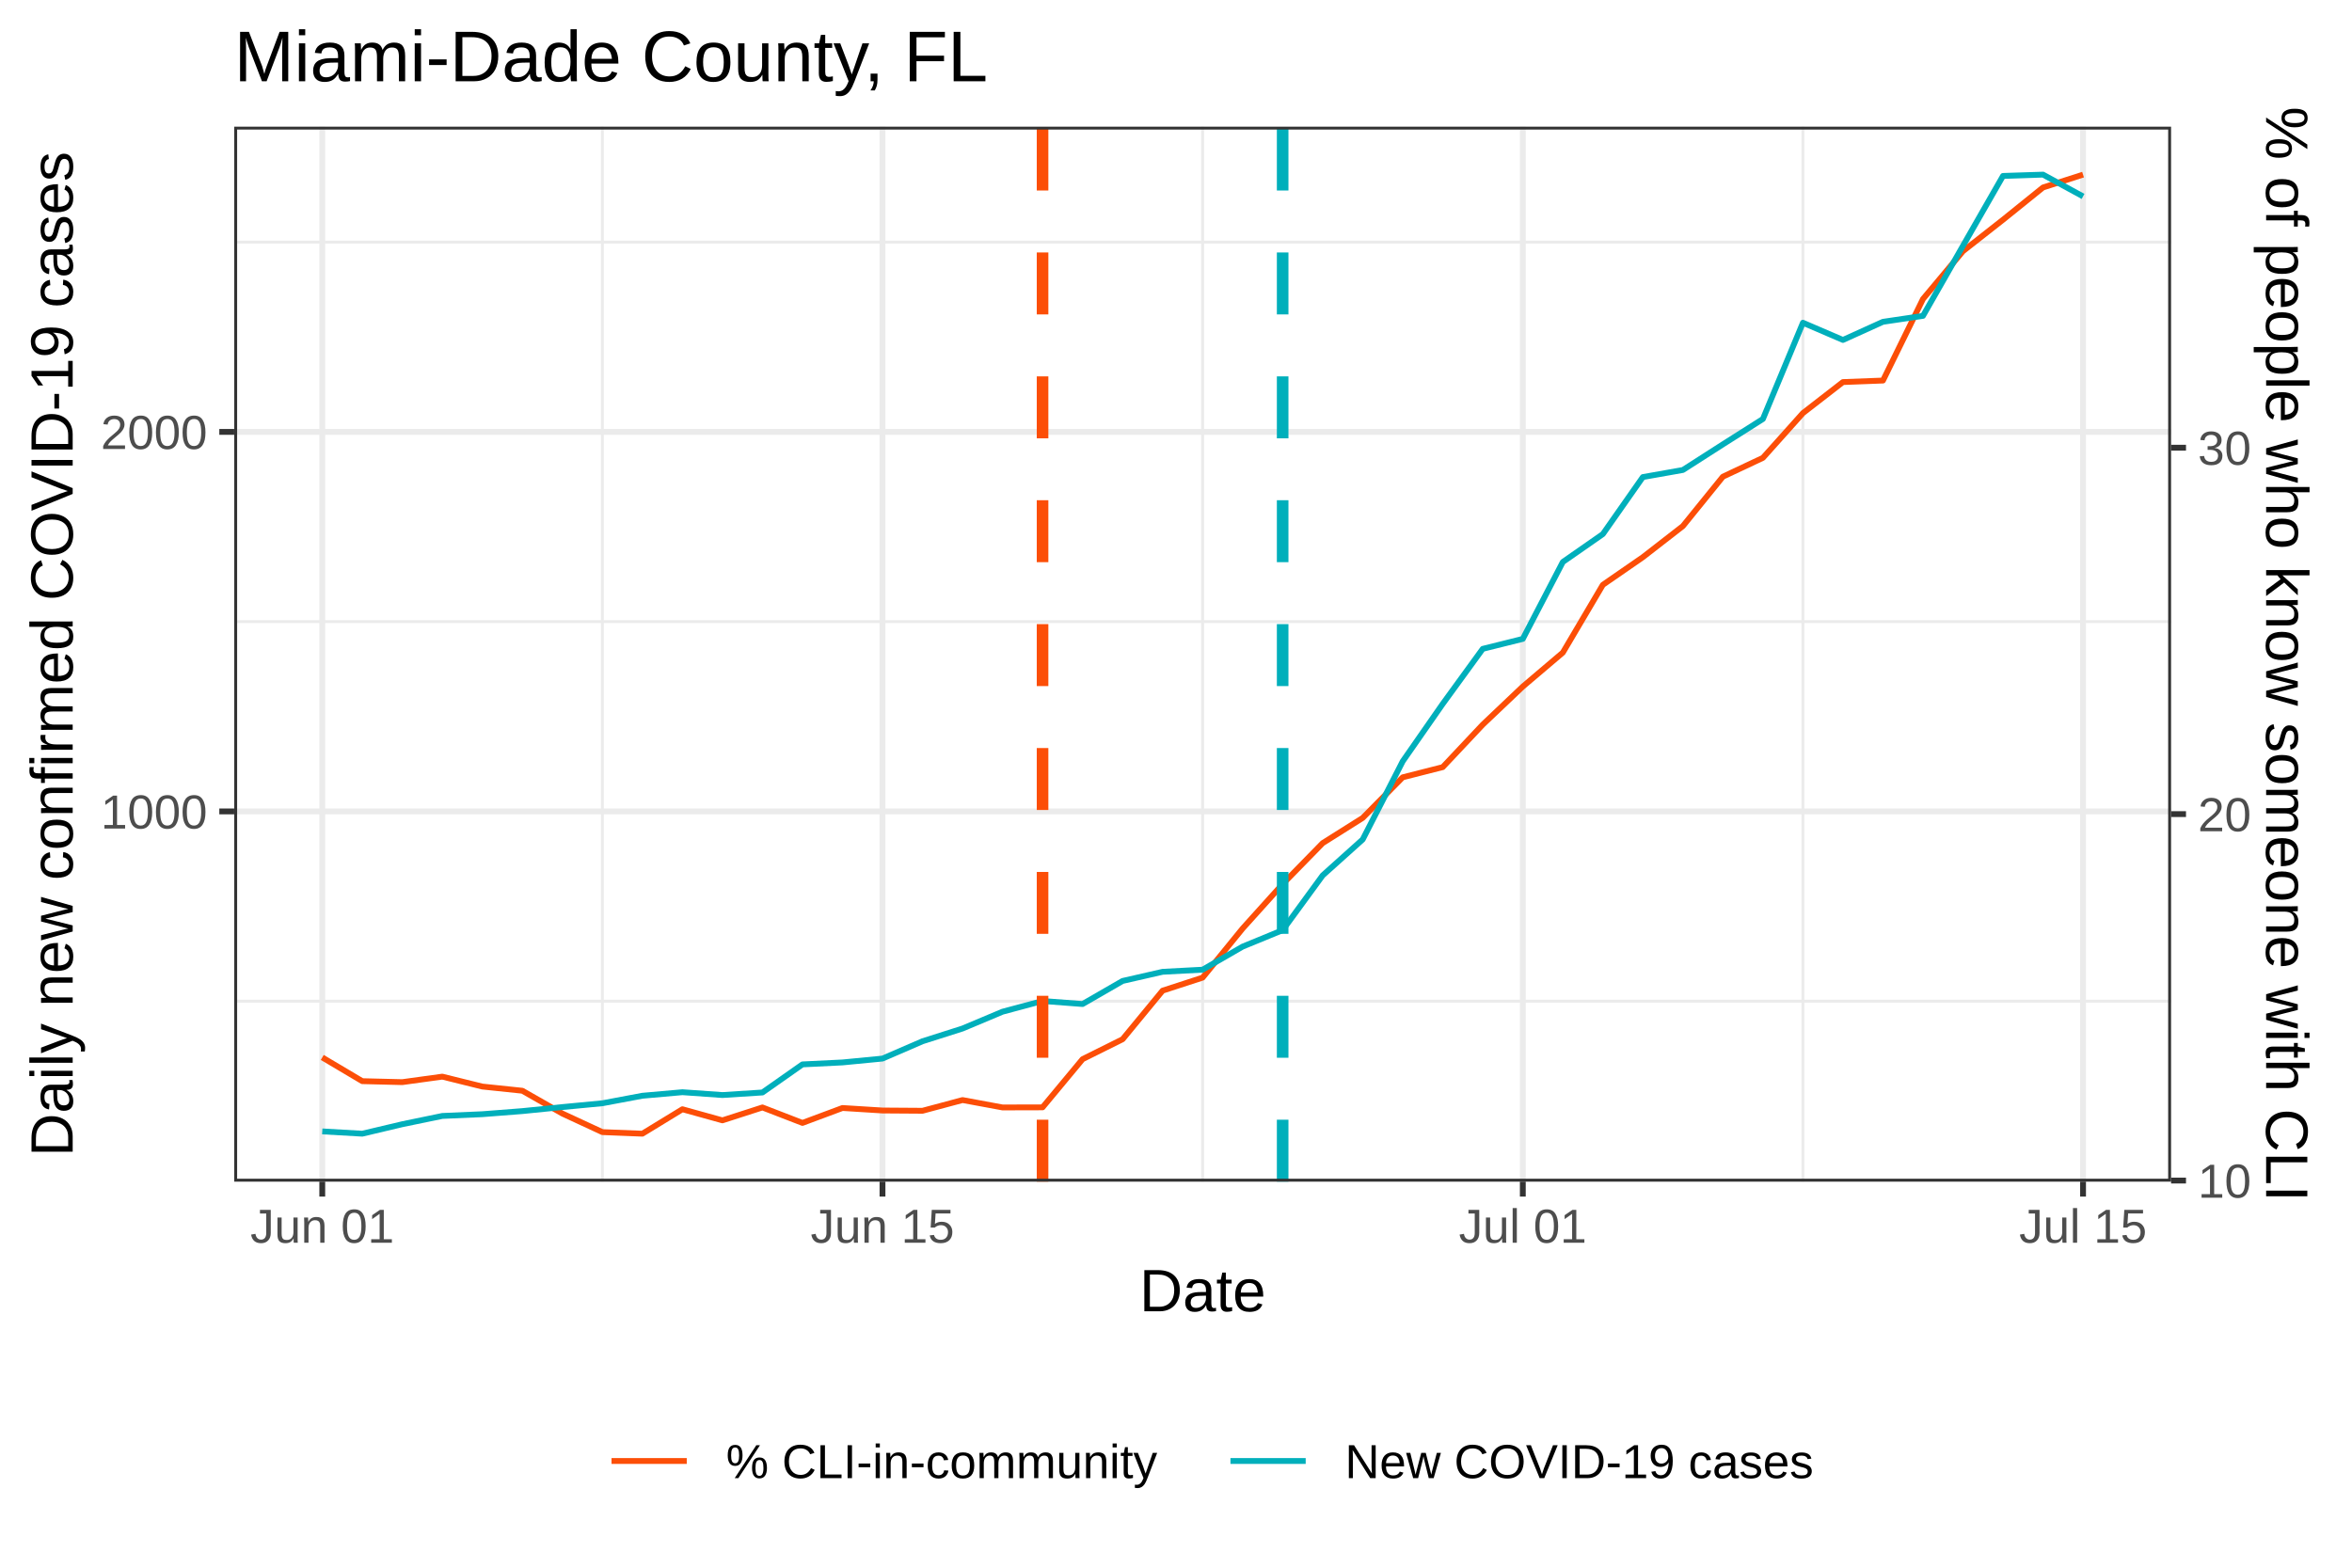
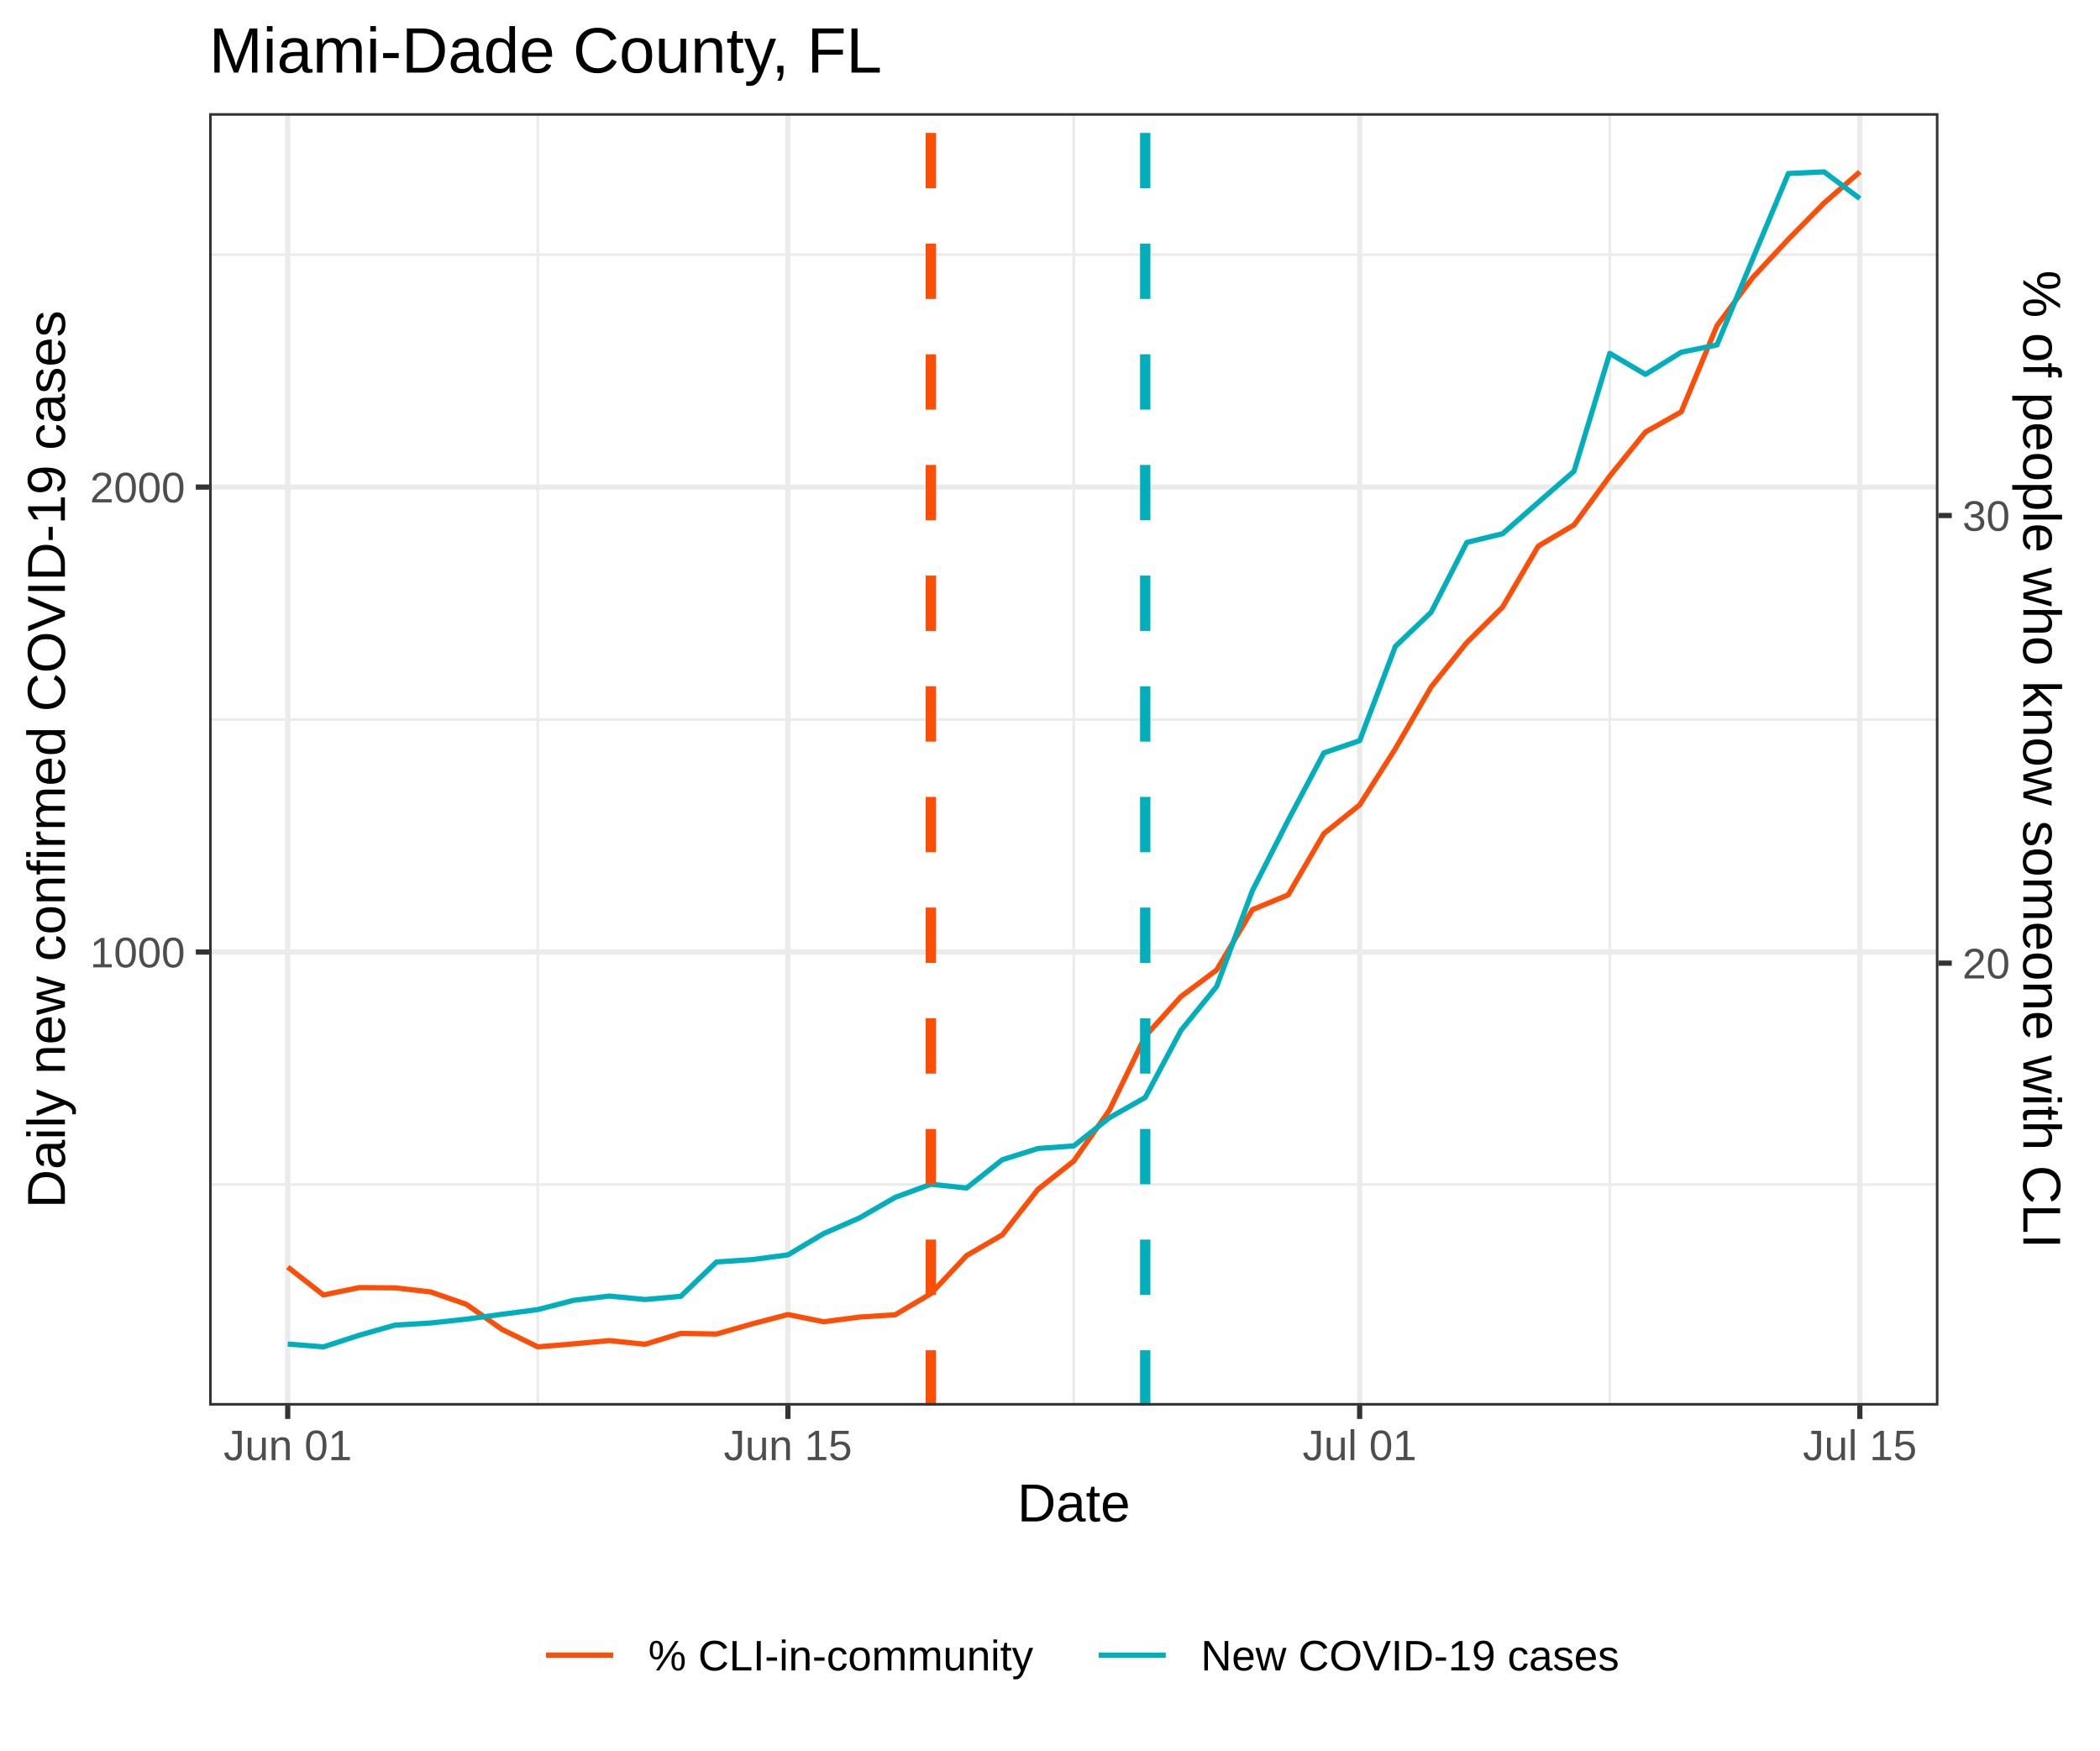
- <svg xmlns="http://www.w3.org/2000/svg" viewBox="0 0 432.00 288.00">
+ <svg xmlns="http://www.w3.org/2000/svg" viewBox="0 0 432.00 360.00">
  <defs>
    <style type="text/css">
    line, polyline, polygon, path, rect, circle {
      fill: none;
      stroke: #000000;
      stroke-linecap: round;
      stroke-linejoin: round;
      stroke-miterlimit: 10.00;
    }
  </style>
  </defs>
  <rect width="100%" height="100%" style="stroke: none; fill: #FFFFFF;" />
-   <rect x="0" y="0.00" width="432.00" height="288.00" style="stroke-width: 1.07; stroke: #FFFFFF; fill: #FFFFFF;" />
+   <rect x="0" y="0.00" width="432.00" height="360.00" style="stroke-width: 1.07; stroke: #FFFFFF; fill: #FFFFFF;" />
  <defs>
-     <clipPath id="cpNDMuMDJ8Mzk4Ljc3fDIxNy4wOHwyMy4yNw==">
-       <rect x="43.02" y="23.27" width="355.75" height="193.81" />
+     <clipPath id="cpNDMuMDJ8Mzk4Ljc3fDI4OS4wOHwyMy4yNw==">
+       <rect x="43.02" y="23.27" width="355.75" height="265.81" />
    </clipPath>
  </defs>
-   <rect x="43.02" y="23.27" width="355.75" height="193.81" style="stroke-width: 1.07; stroke: none; fill: #FFFFFF;" clip-path="url(#cpNDMuMDJ8Mzk4Ljc3fDIxNy4wOHwyMy4yNw==)" />
-   <polyline points="43.02,183.93 398.77,183.93 " style="stroke-width: 0.53; stroke: #EBEBEB; stroke-linecap: butt;" clip-path="url(#cpNDMuMDJ8Mzk4Ljc3fDIxNy4wOHwyMy4yNw==)" />
-   <polyline points="43.02,114.20 398.77,114.20 " style="stroke-width: 0.53; stroke: #EBEBEB; stroke-linecap: butt;" clip-path="url(#cpNDMuMDJ8Mzk4Ljc3fDIxNy4wOHwyMy4yNw==)" />
-   <polyline points="43.02,44.48 398.77,44.48 " style="stroke-width: 0.53; stroke: #EBEBEB; stroke-linecap: butt;" clip-path="url(#cpNDMuMDJ8Mzk4Ljc3fDIxNy4wOHwyMy4yNw==)" />
-   <polyline points="110.64,217.08 110.64,23.27 " style="stroke-width: 0.53; stroke: #EBEBEB; stroke-linecap: butt;" clip-path="url(#cpNDMuMDJ8Mzk4Ljc3fDIxNy4wOHwyMy4yNw==)" />
-   <polyline points="220.89,217.08 220.89,23.27 " style="stroke-width: 0.53; stroke: #EBEBEB; stroke-linecap: butt;" clip-path="url(#cpNDMuMDJ8Mzk4Ljc3fDIxNy4wOHwyMy4yNw==)" />
-   <polyline points="331.15,217.08 331.15,23.27 " style="stroke-width: 0.53; stroke: #EBEBEB; stroke-linecap: butt;" clip-path="url(#cpNDMuMDJ8Mzk4Ljc3fDIxNy4wOHwyMy4yNw==)" />
-   <polyline points="43.02,149.06 398.77,149.06 " style="stroke-width: 1.07; stroke: #EBEBEB; stroke-linecap: butt;" clip-path="url(#cpNDMuMDJ8Mzk4Ljc3fDIxNy4wOHwyMy4yNw==)" />
-   <polyline points="43.02,79.34 398.77,79.34 " style="stroke-width: 1.07; stroke: #EBEBEB; stroke-linecap: butt;" clip-path="url(#cpNDMuMDJ8Mzk4Ljc3fDIxNy4wOHwyMy4yNw==)" />
-   <polyline points="59.19,217.08 59.19,23.27 " style="stroke-width: 1.07; stroke: #EBEBEB; stroke-linecap: butt;" clip-path="url(#cpNDMuMDJ8Mzk4Ljc3fDIxNy4wOHwyMy4yNw==)" />
-   <polyline points="162.09,217.08 162.09,23.27 " style="stroke-width: 1.07; stroke: #EBEBEB; stroke-linecap: butt;" clip-path="url(#cpNDMuMDJ8Mzk4Ljc3fDIxNy4wOHwyMy4yNw==)" />
-   <polyline points="279.70,217.08 279.70,23.27 " style="stroke-width: 1.07; stroke: #EBEBEB; stroke-linecap: butt;" clip-path="url(#cpNDMuMDJ8Mzk4Ljc3fDIxNy4wOHwyMy4yNw==)" />
-   <polyline points="382.60,217.08 382.60,23.27 " style="stroke-width: 1.07; stroke: #EBEBEB; stroke-linecap: butt;" clip-path="url(#cpNDMuMDJ8Mzk4Ljc3fDIxNy4wOHwyMy4yNw==)" />
-   <polyline points="59.19,194.26 66.54,198.62 73.89,198.80 81.24,197.79 88.59,199.61 95.94,200.38 103.29,204.57 110.64,207.98 117.99,208.27 125.34,203.78 132.69,205.82 140.04,203.45 147.39,206.29 154.74,203.55 162.09,204.01 169.44,204.06 176.79,202.09 184.14,203.45 191.49,203.43 198.84,194.58 206.19,190.92 213.54,181.99 220.89,179.60 228.24,170.57 235.59,162.41 242.94,154.89 250.29,150.26 257.64,142.80 264.99,140.93 272.34,133.12 279.70,126.13 287.05,119.89 294.40,107.44 301.75,102.36 309.10,96.65 316.45,87.57 323.80,84.11 331.15,75.89 338.50,70.19 345.85,69.91 353.20,54.93 360.55,46.14 367.90,40.37 375.25,34.44 382.60,32.08 " style="stroke-width: 1.07; stroke: #FC4E07; stroke-linecap: butt;" clip-path="url(#cpNDMuMDJ8Mzk4Ljc3fDIxNy4wOHwyMy4yNw==)" />
-   <polyline points="59.19,207.85 66.54,208.27 73.89,206.53 81.24,205.01 88.59,204.69 95.94,204.12 103.29,203.38 110.64,202.68 117.99,201.30 125.34,200.65 132.69,201.17 140.04,200.70 147.39,195.54 154.74,195.18 162.09,194.47 169.44,191.29 176.79,188.95 184.14,185.86 191.49,183.89 198.84,184.45 206.19,180.21 213.54,178.53 220.89,178.14 228.24,173.90 235.59,170.88 242.94,160.82 250.29,154.22 257.64,139.86 264.99,129.31 272.34,119.20 279.70,117.37 287.05,103.24 294.40,98.12 301.75,87.64 309.10,86.34 316.45,81.63 323.80,76.97 331.15,59.29 338.50,62.45 345.85,59.12 353.20,58.03 360.55,45.15 367.90,32.32 375.25,32.08 382.60,36.08 " style="stroke-width: 1.07; stroke: #00AFBB; stroke-linecap: butt;" clip-path="url(#cpNDMuMDJ8Mzk4Ljc3fDIxNy4wOHwyMy4yNw==)" />
-   <line x1="191.49" y1="217.08" x2="191.49" y2="23.27" style="stroke-width: 2.13; stroke: #FC4E07; stroke-dasharray: 11.38,11.38; stroke-linecap: butt;" clip-path="url(#cpNDMuMDJ8Mzk4Ljc3fDIxNy4wOHwyMy4yNw==)" />
-   <line x1="235.59" y1="217.08" x2="235.59" y2="23.27" style="stroke-width: 2.13; stroke: #00AFBB; stroke-dasharray: 11.38,11.38; stroke-linecap: butt;" clip-path="url(#cpNDMuMDJ8Mzk4Ljc3fDIxNy4wOHwyMy4yNw==)" />
-   <rect x="43.02" y="23.27" width="355.75" height="193.81" style="stroke-width: 1.07; stroke: #333333;" clip-path="url(#cpNDMuMDJ8Mzk4Ljc3fDIxNy4wOHwyMy4yNw==)" />
+   <rect x="43.02" y="23.27" width="355.75" height="265.81" style="stroke-width: 1.07; stroke: none; fill: #FFFFFF;" clip-path="url(#cpNDMuMDJ8Mzk4Ljc3fDI4OS4wOHwyMy4yNw==)" />
+   <polyline points="43.02,243.61 398.77,243.61 " style="stroke-width: 0.53; stroke: #EBEBEB; stroke-linecap: butt;" clip-path="url(#cpNDMuMDJ8Mzk4Ljc3fDI4OS4wOHwyMy4yNw==)" />
+   <polyline points="43.02,147.98 398.77,147.98 " style="stroke-width: 0.53; stroke: #EBEBEB; stroke-linecap: butt;" clip-path="url(#cpNDMuMDJ8Mzk4Ljc3fDI4OS4wOHwyMy4yNw==)" />
+   <polyline points="43.02,52.36 398.77,52.36 " style="stroke-width: 0.53; stroke: #EBEBEB; stroke-linecap: butt;" clip-path="url(#cpNDMuMDJ8Mzk4Ljc3fDI4OS4wOHwyMy4yNw==)" />
+   <polyline points="110.64,289.08 110.64,23.27 " style="stroke-width: 0.53; stroke: #EBEBEB; stroke-linecap: butt;" clip-path="url(#cpNDMuMDJ8Mzk4Ljc3fDI4OS4wOHwyMy4yNw==)" />
+   <polyline points="220.89,289.08 220.89,23.27 " style="stroke-width: 0.53; stroke: #EBEBEB; stroke-linecap: butt;" clip-path="url(#cpNDMuMDJ8Mzk4Ljc3fDI4OS4wOHwyMy4yNw==)" />
+   <polyline points="331.15,289.08 331.15,23.27 " style="stroke-width: 0.53; stroke: #EBEBEB; stroke-linecap: butt;" clip-path="url(#cpNDMuMDJ8Mzk4Ljc3fDI4OS4wOHwyMy4yNw==)" />
+   <polyline points="43.02,195.80 398.77,195.80 " style="stroke-width: 1.07; stroke: #EBEBEB; stroke-linecap: butt;" clip-path="url(#cpNDMuMDJ8Mzk4Ljc3fDI4OS4wOHwyMy4yNw==)" />
+   <polyline points="43.02,100.17 398.77,100.17 " style="stroke-width: 1.07; stroke: #EBEBEB; stroke-linecap: butt;" clip-path="url(#cpNDMuMDJ8Mzk4Ljc3fDI4OS4wOHwyMy4yNw==)" />
+   <polyline points="59.19,289.08 59.19,23.27 " style="stroke-width: 1.07; stroke: #EBEBEB; stroke-linecap: butt;" clip-path="url(#cpNDMuMDJ8Mzk4Ljc3fDI4OS4wOHwyMy4yNw==)" />
+   <polyline points="162.09,289.08 162.09,23.27 " style="stroke-width: 1.07; stroke: #EBEBEB; stroke-linecap: butt;" clip-path="url(#cpNDMuMDJ8Mzk4Ljc3fDI4OS4wOHwyMy4yNw==)" />
+   <polyline points="279.70,289.08 279.70,23.27 " style="stroke-width: 1.07; stroke: #EBEBEB; stroke-linecap: butt;" clip-path="url(#cpNDMuMDJ8Mzk4Ljc3fDI4OS4wOHwyMy4yNw==)" />
+   <polyline points="382.60,289.08 382.60,23.27 " style="stroke-width: 1.07; stroke: #EBEBEB; stroke-linecap: butt;" clip-path="url(#cpNDMuMDJ8Mzk4Ljc3fDI4OS4wOHwyMy4yNw==)" />
+   <polyline points="59.19,260.59 66.54,266.33 73.89,264.81 81.24,264.86 88.59,265.70 95.94,268.25 103.29,273.42 110.64,277.00 117.99,276.38 125.34,275.71 132.69,276.47 140.04,274.23 147.39,274.36 154.74,272.27 162.09,270.35 169.44,271.84 176.79,270.87 184.14,270.41 191.49,266.06 198.84,258.23 206.19,253.96 213.54,244.59 220.89,238.78 228.24,228.28 235.59,213.12 242.94,204.96 250.29,199.48 257.64,187.08 264.99,184.05 272.34,171.44 279.70,165.54 287.05,153.97 294.40,141.29 301.75,132.14 309.10,124.85 316.45,112.31 323.80,107.96 331.15,97.92 338.50,88.85 345.85,84.71 353.20,66.99 360.55,57.09 367.90,49.20 375.25,41.74 382.60,35.35 " style="stroke-width: 1.07; stroke: #FC4E07; stroke-linecap: butt;" clip-path="url(#cpNDMuMDJ8Mzk4Ljc3fDI4OS4wOHwyMy4yNw==)" />
+   <polyline points="59.19,276.42 66.54,277.00 73.89,274.61 81.24,272.53 88.59,272.09 95.94,271.30 103.29,270.29 110.64,269.33 117.99,267.43 125.34,266.55 132.69,267.26 140.04,266.61 147.39,259.54 154.74,259.05 162.09,258.08 169.44,253.70 176.79,250.49 184.14,246.26 191.49,243.55 198.84,244.33 206.19,238.51 213.54,236.20 220.89,235.67 228.24,229.87 235.59,225.71 242.94,211.92 250.29,202.87 257.64,183.17 264.99,168.71 272.34,154.84 279.70,152.33 287.05,132.94 294.40,125.92 301.75,111.55 309.10,109.77 316.45,103.31 323.80,96.92 331.15,72.67 338.50,77.00 345.85,72.44 353.20,70.95 360.55,53.27 367.90,35.68 375.25,35.35 382.60,40.84 " style="stroke-width: 1.07; stroke: #00AFBB; stroke-linecap: butt;" clip-path="url(#cpNDMuMDJ8Mzk4Ljc3fDI4OS4wOHwyMy4yNw==)" />
+   <line x1="191.49" y1="289.08" x2="191.49" y2="23.27" style="stroke-width: 2.13; stroke: #FC4E07; stroke-dasharray: 11.38,11.38; stroke-linecap: butt;" clip-path="url(#cpNDMuMDJ8Mzk4Ljc3fDI4OS4wOHwyMy4yNw==)" />
+   <line x1="235.59" y1="289.08" x2="235.59" y2="23.27" style="stroke-width: 2.13; stroke: #00AFBB; stroke-dasharray: 11.38,11.38; stroke-linecap: butt;" clip-path="url(#cpNDMuMDJ8Mzk4Ljc3fDI4OS4wOHwyMy4yNw==)" />
+   <rect x="43.02" y="23.27" width="355.75" height="265.81" style="stroke-width: 1.07; stroke: #333333;" clip-path="url(#cpNDMuMDJ8Mzk4Ljc3fDI4OS4wOHwyMy4yNw==)" />
  <defs>
-     <clipPath id="cpMC4wMHw0MzIuMDB8Mjg4LjAwfDAuMDA=">
-       <rect x="0.00" y="0.00" width="432.00" height="288.00" />
+     <clipPath id="cpMC4wMHw0MzIuMDB8MzYwLjAwfDAuMDA=">
+       <rect x="0.00" y="0.00" width="432.00" height="360.00" />
    </clipPath>
  </defs>
-   <g clip-path="url(#cpMC4wMHw0MzIuMDB8Mjg4LjAwfDAuMDA=)">
-     <text x="18.51" y="152.21" style="font-size: 8.80px; fill: #4D4D4D; font-family: Arial;" textLength="19.58px" lengthAdjust="spacingAndGlyphs">1000</text>
+   <g clip-path="url(#cpMC4wMHw0MzIuMDB8MzYwLjAwfDAuMDA=)">
+     <text x="18.51" y="198.95" style="font-size: 8.80px; fill: #4D4D4D; font-family: Arial;" textLength="19.58px" lengthAdjust="spacingAndGlyphs">1000</text>
  </g>
-   <g clip-path="url(#cpMC4wMHw0MzIuMDB8Mjg4LjAwfDAuMDA=)">
-     <text x="18.51" y="82.49" style="font-size: 8.80px; fill: #4D4D4D; font-family: Arial;" textLength="19.58px" lengthAdjust="spacingAndGlyphs">2000</text>
+   <g clip-path="url(#cpMC4wMHw0MzIuMDB8MzYwLjAwfDAuMDA=)">
+     <text x="18.51" y="103.32" style="font-size: 8.80px; fill: #4D4D4D; font-family: Arial;" textLength="19.58px" lengthAdjust="spacingAndGlyphs">2000</text>
  </g>
-   <polyline points="40.28,149.06 43.02,149.06 " style="stroke-width: 1.07; stroke: #333333; stroke-linecap: butt;" clip-path="url(#cpMC4wMHw0MzIuMDB8Mjg4LjAwfDAuMDA=)" />
-   <polyline points="40.28,79.34 43.02,79.34 " style="stroke-width: 1.07; stroke: #333333; stroke-linecap: butt;" clip-path="url(#cpMC4wMHw0MzIuMDB8Mjg4LjAwfDAuMDA=)" />
-   <polyline points="398.77,216.88 401.51,216.88 " style="stroke-width: 1.07; stroke: #333333; stroke-linecap: butt;" clip-path="url(#cpMC4wMHw0MzIuMDB8Mjg4LjAwfDAuMDA=)" />
-   <polyline points="398.77,149.56 401.51,149.56 " style="stroke-width: 1.07; stroke: #333333; stroke-linecap: butt;" clip-path="url(#cpMC4wMHw0MzIuMDB8Mjg4LjAwfDAuMDA=)" />
-   <polyline points="398.77,82.25 401.51,82.25 " style="stroke-width: 1.07; stroke: #333333; stroke-linecap: butt;" clip-path="url(#cpMC4wMHw0MzIuMDB8Mjg4LjAwfDAuMDA=)" />
-   <g clip-path="url(#cpMC4wMHw0MzIuMDB8Mjg4LjAwfDAuMDA=)">
-     <text x="403.70" y="220.03" style="font-size: 8.80px; fill: #4D4D4D; font-family: Arial;" textLength="9.79px" lengthAdjust="spacingAndGlyphs">10</text>
+   <polyline points="40.28,195.80 43.02,195.80 " style="stroke-width: 1.07; stroke: #333333; stroke-linecap: butt;" clip-path="url(#cpMC4wMHw0MzIuMDB8MzYwLjAwfDAuMDA=)" />
+   <polyline points="40.28,100.17 43.02,100.17 " style="stroke-width: 1.07; stroke: #333333; stroke-linecap: butt;" clip-path="url(#cpMC4wMHw0MzIuMDB8MzYwLjAwfDAuMDA=)" />
+   <polyline points="398.77,198.08 401.51,198.08 " style="stroke-width: 1.07; stroke: #333333; stroke-linecap: butt;" clip-path="url(#cpMC4wMHw0MzIuMDB8MzYwLjAwfDAuMDA=)" />
+   <polyline points="398.77,106.02 401.51,106.02 " style="stroke-width: 1.07; stroke: #333333; stroke-linecap: butt;" clip-path="url(#cpMC4wMHw0MzIuMDB8MzYwLjAwfDAuMDA=)" />
+   <g clip-path="url(#cpMC4wMHw0MzIuMDB8MzYwLjAwfDAuMDA=)">
+     <text x="403.70" y="201.23" style="font-size: 8.80px; fill: #4D4D4D; font-family: Arial;" textLength="9.79px" lengthAdjust="spacingAndGlyphs">20</text>
  </g>
-   <g clip-path="url(#cpMC4wMHw0MzIuMDB8Mjg4LjAwfDAuMDA=)">
-     <text x="403.70" y="152.71" style="font-size: 8.80px; fill: #4D4D4D; font-family: Arial;" textLength="9.79px" lengthAdjust="spacingAndGlyphs">20</text>
+   <g clip-path="url(#cpMC4wMHw0MzIuMDB8MzYwLjAwfDAuMDA=)">
+     <text x="403.70" y="109.17" style="font-size: 8.80px; fill: #4D4D4D; font-family: Arial;" textLength="9.79px" lengthAdjust="spacingAndGlyphs">30</text>
  </g>
-   <g clip-path="url(#cpMC4wMHw0MzIuMDB8Mjg4LjAwfDAuMDA=)">
-     <text x="403.70" y="85.39" style="font-size: 8.80px; fill: #4D4D4D; font-family: Arial;" textLength="9.79px" lengthAdjust="spacingAndGlyphs">30</text>
+   <polyline points="59.19,291.82 59.19,289.08 " style="stroke-width: 1.07; stroke: #333333; stroke-linecap: butt;" clip-path="url(#cpMC4wMHw0MzIuMDB8MzYwLjAwfDAuMDA=)" />
+   <polyline points="162.09,291.82 162.09,289.08 " style="stroke-width: 1.07; stroke: #333333; stroke-linecap: butt;" clip-path="url(#cpMC4wMHw0MzIuMDB8MzYwLjAwfDAuMDA=)" />
+   <polyline points="279.70,291.82 279.70,289.08 " style="stroke-width: 1.07; stroke: #333333; stroke-linecap: butt;" clip-path="url(#cpMC4wMHw0MzIuMDB8MzYwLjAwfDAuMDA=)" />
+   <polyline points="382.60,291.82 382.60,289.08 " style="stroke-width: 1.07; stroke: #333333; stroke-linecap: butt;" clip-path="url(#cpMC4wMHw0MzIuMDB8MzYwLjAwfDAuMDA=)" />
+   <g clip-path="url(#cpMC4wMHw0MzIuMDB8MzYwLjAwfDAuMDA=)">
+     <text x="45.98" y="300.31" style="font-size: 8.80px; fill: #4D4D4D; font-family: Arial;" textLength="26.42px" lengthAdjust="spacingAndGlyphs">Jun 01</text>
  </g>
-   <polyline points="59.19,219.82 59.19,217.08 " style="stroke-width: 1.07; stroke: #333333; stroke-linecap: butt;" clip-path="url(#cpMC4wMHw0MzIuMDB8Mjg4LjAwfDAuMDA=)" />
-   <polyline points="162.09,219.82 162.09,217.08 " style="stroke-width: 1.07; stroke: #333333; stroke-linecap: butt;" clip-path="url(#cpMC4wMHw0MzIuMDB8Mjg4LjAwfDAuMDA=)" />
-   <polyline points="279.70,219.82 279.70,217.08 " style="stroke-width: 1.07; stroke: #333333; stroke-linecap: butt;" clip-path="url(#cpMC4wMHw0MzIuMDB8Mjg4LjAwfDAuMDA=)" />
-   <polyline points="382.60,219.82 382.60,217.08 " style="stroke-width: 1.07; stroke: #333333; stroke-linecap: butt;" clip-path="url(#cpMC4wMHw0MzIuMDB8Mjg4LjAwfDAuMDA=)" />
-   <g clip-path="url(#cpMC4wMHw0MzIuMDB8Mjg4LjAwfDAuMDA=)">
-     <text x="45.98" y="228.31" style="font-size: 8.80px; fill: #4D4D4D; font-family: Arial;" textLength="26.42px" lengthAdjust="spacingAndGlyphs">Jun 01</text>
+   <g clip-path="url(#cpMC4wMHw0MzIuMDB8MzYwLjAwfDAuMDA=)">
+     <text x="148.88" y="300.31" style="font-size: 8.80px; fill: #4D4D4D; font-family: Arial;" textLength="26.42px" lengthAdjust="spacingAndGlyphs">Jun 15</text>
  </g>
-   <g clip-path="url(#cpMC4wMHw0MzIuMDB8Mjg4LjAwfDAuMDA=)">
-     <text x="148.88" y="228.31" style="font-size: 8.80px; fill: #4D4D4D; font-family: Arial;" textLength="26.42px" lengthAdjust="spacingAndGlyphs">Jun 15</text>
+   <g clip-path="url(#cpMC4wMHw0MzIuMDB8MzYwLjAwfDAuMDA=)">
+     <text x="267.95" y="300.31" style="font-size: 8.80px; fill: #4D4D4D; font-family: Arial;" textLength="23.48px" lengthAdjust="spacingAndGlyphs">Jul 01</text>
  </g>
-   <g clip-path="url(#cpMC4wMHw0MzIuMDB8Mjg4LjAwfDAuMDA=)">
-     <text x="267.95" y="228.31" style="font-size: 8.80px; fill: #4D4D4D; font-family: Arial;" textLength="23.48px" lengthAdjust="spacingAndGlyphs">Jul 01</text>
+   <g clip-path="url(#cpMC4wMHw0MzIuMDB8MzYwLjAwfDAuMDA=)">
+     <text x="370.86" y="300.31" style="font-size: 8.80px; fill: #4D4D4D; font-family: Arial;" textLength="23.48px" lengthAdjust="spacingAndGlyphs">Jul 15</text>
  </g>
-   <g clip-path="url(#cpMC4wMHw0MzIuMDB8Mjg4LjAwfDAuMDA=)">
-     <text x="370.86" y="228.31" style="font-size: 8.80px; fill: #4D4D4D; font-family: Arial;" textLength="23.48px" lengthAdjust="spacingAndGlyphs">Jul 15</text>
+   <g clip-path="url(#cpMC4wMHw0MzIuMDB8MzYwLjAwfDAuMDA=)">
+     <text x="209.28" y="312.90" style="font-size: 11.00px; font-family: Arial;" textLength="23.24px" lengthAdjust="spacingAndGlyphs">Date</text>
  </g>
-   <g clip-path="url(#cpMC4wMHw0MzIuMDB8Mjg4LjAwfDAuMDA=)">
-     <text x="209.28" y="240.90" style="font-size: 11.00px; font-family: Arial;" textLength="23.24px" lengthAdjust="spacingAndGlyphs">Date</text>
+   <g clip-path="url(#cpMC4wMHw0MzIuMDB8MzYwLjAwfDAuMDA=)">
+     <text transform="translate(13.35,248.48) rotate(-90)" style="font-size: 11.00px; font-family: Arial;" textLength="184.62px" lengthAdjust="spacingAndGlyphs">Daily new confirmed COVID-19 cases</text>
  </g>
-   <g clip-path="url(#cpMC4wMHw0MzIuMDB8Mjg4LjAwfDAuMDA=)">
-     <text transform="translate(13.35,212.48) rotate(-90)" style="font-size: 11.00px; font-family: Arial;" textLength="184.62px" lengthAdjust="spacingAndGlyphs">Daily new confirmed COVID-19 cases</text>
+   <g clip-path="url(#cpMC4wMHw0MzIuMDB8MzYwLjAwfDAuMDA=)">
+     <text transform="translate(416.23,55.59) rotate(90)" style="font-size: 11.00px; font-family: Arial;" textLength="201.17px" lengthAdjust="spacingAndGlyphs">% of people who know someone with CLI</text>
  </g>
-   <g clip-path="url(#cpMC4wMHw0MzIuMDB8Mjg4LjAwfDAuMDA=)">
-     <text transform="translate(416.23,19.59) rotate(90)" style="font-size: 11.00px; font-family: Arial;" textLength="201.17px" lengthAdjust="spacingAndGlyphs">% of people who know someone with CLI</text>
+   <rect x="99.63" y="326.28" width="242.52" height="28.24" style="stroke-width: 1.07; stroke: none; fill: #FFFFFF;" clip-path="url(#cpMC4wMHw0MzIuMDB8MzYwLjAwfDAuMDA=)" />
+   <rect x="110.59" y="331.76" width="17.28" height="17.28" style="stroke-width: 1.07; stroke: none; fill: #FFFFFF;" clip-path="url(#cpMC4wMHw0MzIuMDB8MzYwLjAwfDAuMDA=)" />
+   <line x1="112.32" y1="340.40" x2="126.14" y2="340.40" style="stroke-width: 1.07; stroke: #FC4E07; stroke-linecap: butt;" clip-path="url(#cpMC4wMHw0MzIuMDB8MzYwLjAwfDAuMDA=)" />
+   <rect x="224.27" y="331.76" width="17.28" height="17.28" style="stroke-width: 1.07; stroke: none; fill: #FFFFFF;" clip-path="url(#cpMC4wMHw0MzIuMDB8MzYwLjAwfDAuMDA=)" />
+   <line x1="226.00" y1="340.40" x2="239.82" y2="340.40" style="stroke-width: 1.07; stroke: #00AFBB; stroke-linecap: butt;" clip-path="url(#cpMC4wMHw0MzIuMDB8MzYwLjAwfDAuMDA=)" />
+   <g clip-path="url(#cpMC4wMHw0MzIuMDB8MzYwLjAwfDAuMDA=)">
+     <text x="133.35" y="343.55" style="font-size: 8.80px; font-family: Arial;" textLength="79.22px" lengthAdjust="spacingAndGlyphs">% CLI-in-community</text>
  </g>
-   <rect x="99.63" y="254.28" width="242.52" height="28.24" style="stroke-width: 1.07; stroke: none; fill: #FFFFFF;" clip-path="url(#cpMC4wMHw0MzIuMDB8Mjg4LjAwfDAuMDA=)" />
-   <rect x="110.59" y="259.76" width="17.28" height="17.28" style="stroke-width: 1.07; stroke: none; fill: #FFFFFF;" clip-path="url(#cpMC4wMHw0MzIuMDB8Mjg4LjAwfDAuMDA=)" />
-   <line x1="112.32" y1="268.40" x2="126.14" y2="268.40" style="stroke-width: 1.07; stroke: #FC4E07; stroke-linecap: butt;" clip-path="url(#cpMC4wMHw0MzIuMDB8Mjg4LjAwfDAuMDA=)" />
-   <rect x="224.27" y="259.76" width="17.28" height="17.28" style="stroke-width: 1.07; stroke: none; fill: #FFFFFF;" clip-path="url(#cpMC4wMHw0MzIuMDB8Mjg4LjAwfDAuMDA=)" />
-   <line x1="226.00" y1="268.40" x2="239.82" y2="268.40" style="stroke-width: 1.07; stroke: #00AFBB; stroke-linecap: butt;" clip-path="url(#cpMC4wMHw0MzIuMDB8Mjg4LjAwfDAuMDA=)" />
-   <g clip-path="url(#cpMC4wMHw0MzIuMDB8Mjg4LjAwfDAuMDA=)">
-     <text x="133.35" y="271.55" style="font-size: 8.80px; font-family: Arial;" textLength="79.22px" lengthAdjust="spacingAndGlyphs">% CLI-in-community</text>
+   <g clip-path="url(#cpMC4wMHw0MzIuMDB8MzYwLjAwfDAuMDA=)">
+     <text x="247.03" y="343.55" style="font-size: 8.80px; font-family: Arial;" textLength="86.07px" lengthAdjust="spacingAndGlyphs">New COVID-19 cases</text>
  </g>
-   <g clip-path="url(#cpMC4wMHw0MzIuMDB8Mjg4LjAwfDAuMDA=)">
-     <text x="247.03" y="271.55" style="font-size: 8.80px; font-family: Arial;" textLength="86.07px" lengthAdjust="spacingAndGlyphs">New COVID-19 cases</text>
-   </g>
-   <g clip-path="url(#cpMC4wMHw0MzIuMDB8Mjg4LjAwfDAuMDA=)">
+   <g clip-path="url(#cpMC4wMHw0MzIuMDB8MzYwLjAwfDAuMDA=)">
    <text x="43.02" y="14.93" style="font-size: 13.20px; font-family: Arial;" textLength="139.38px" lengthAdjust="spacingAndGlyphs">Miami-Dade County, FL</text>
  </g>
</svg>
